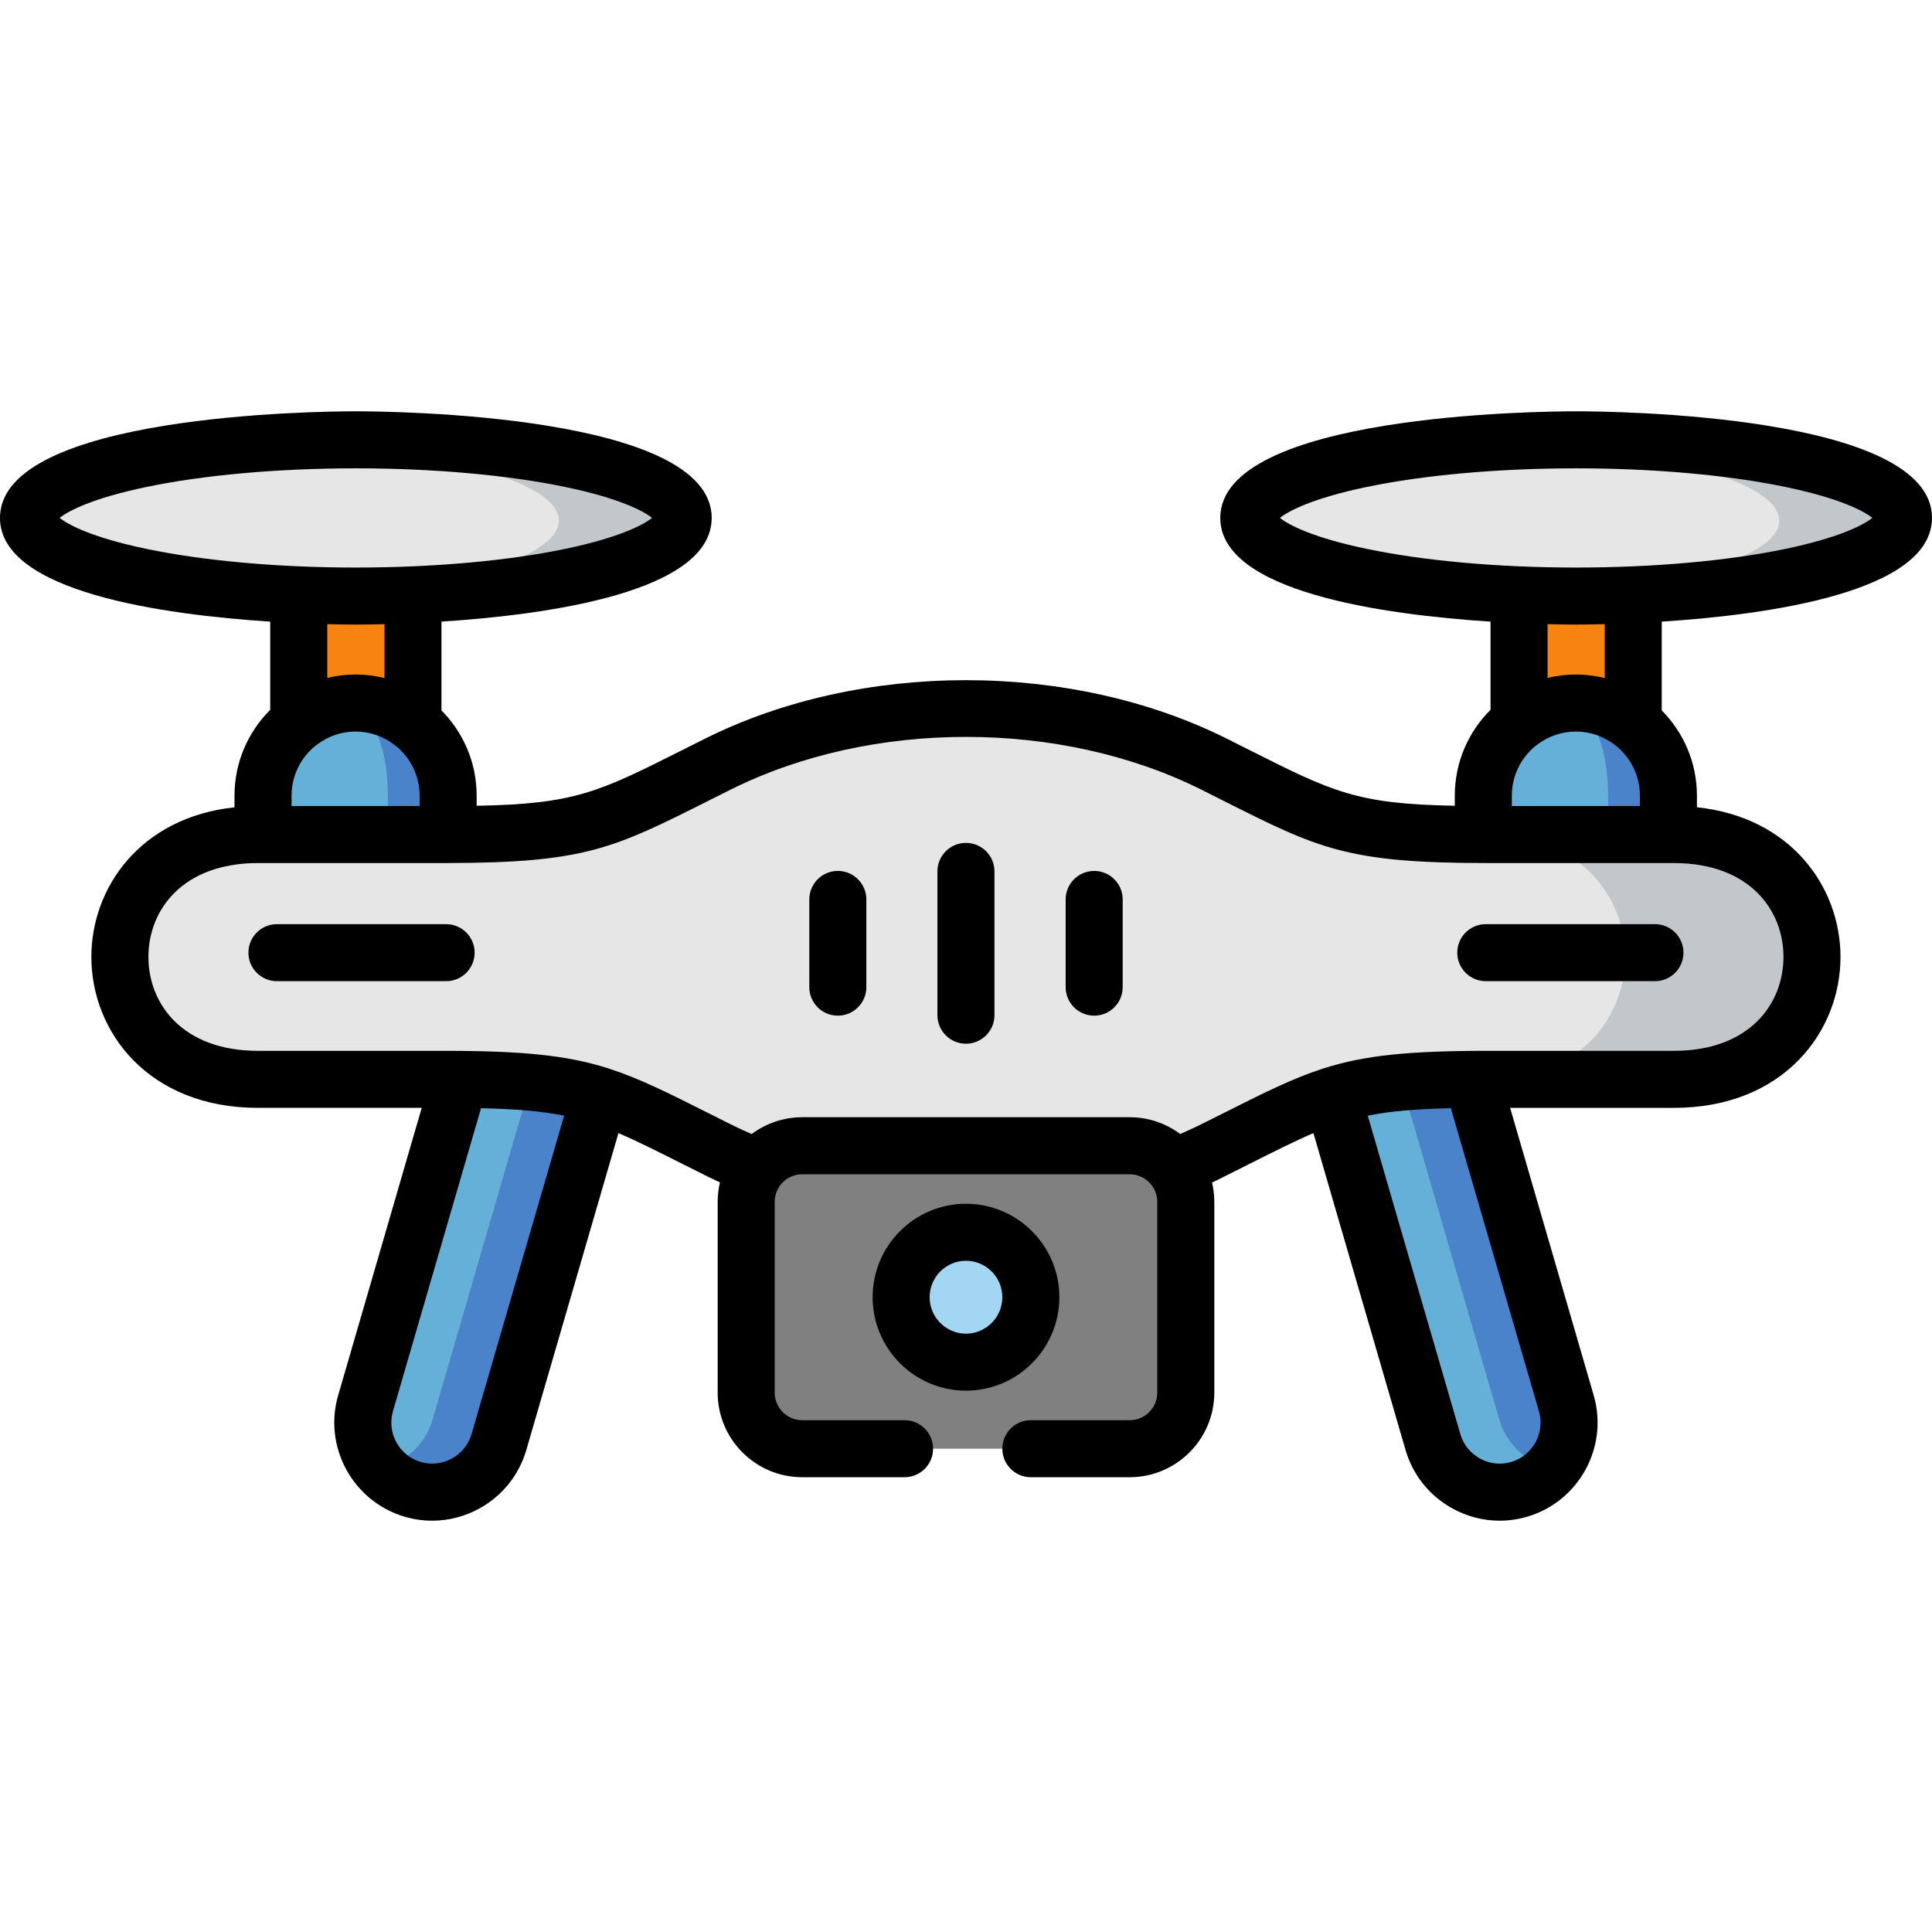
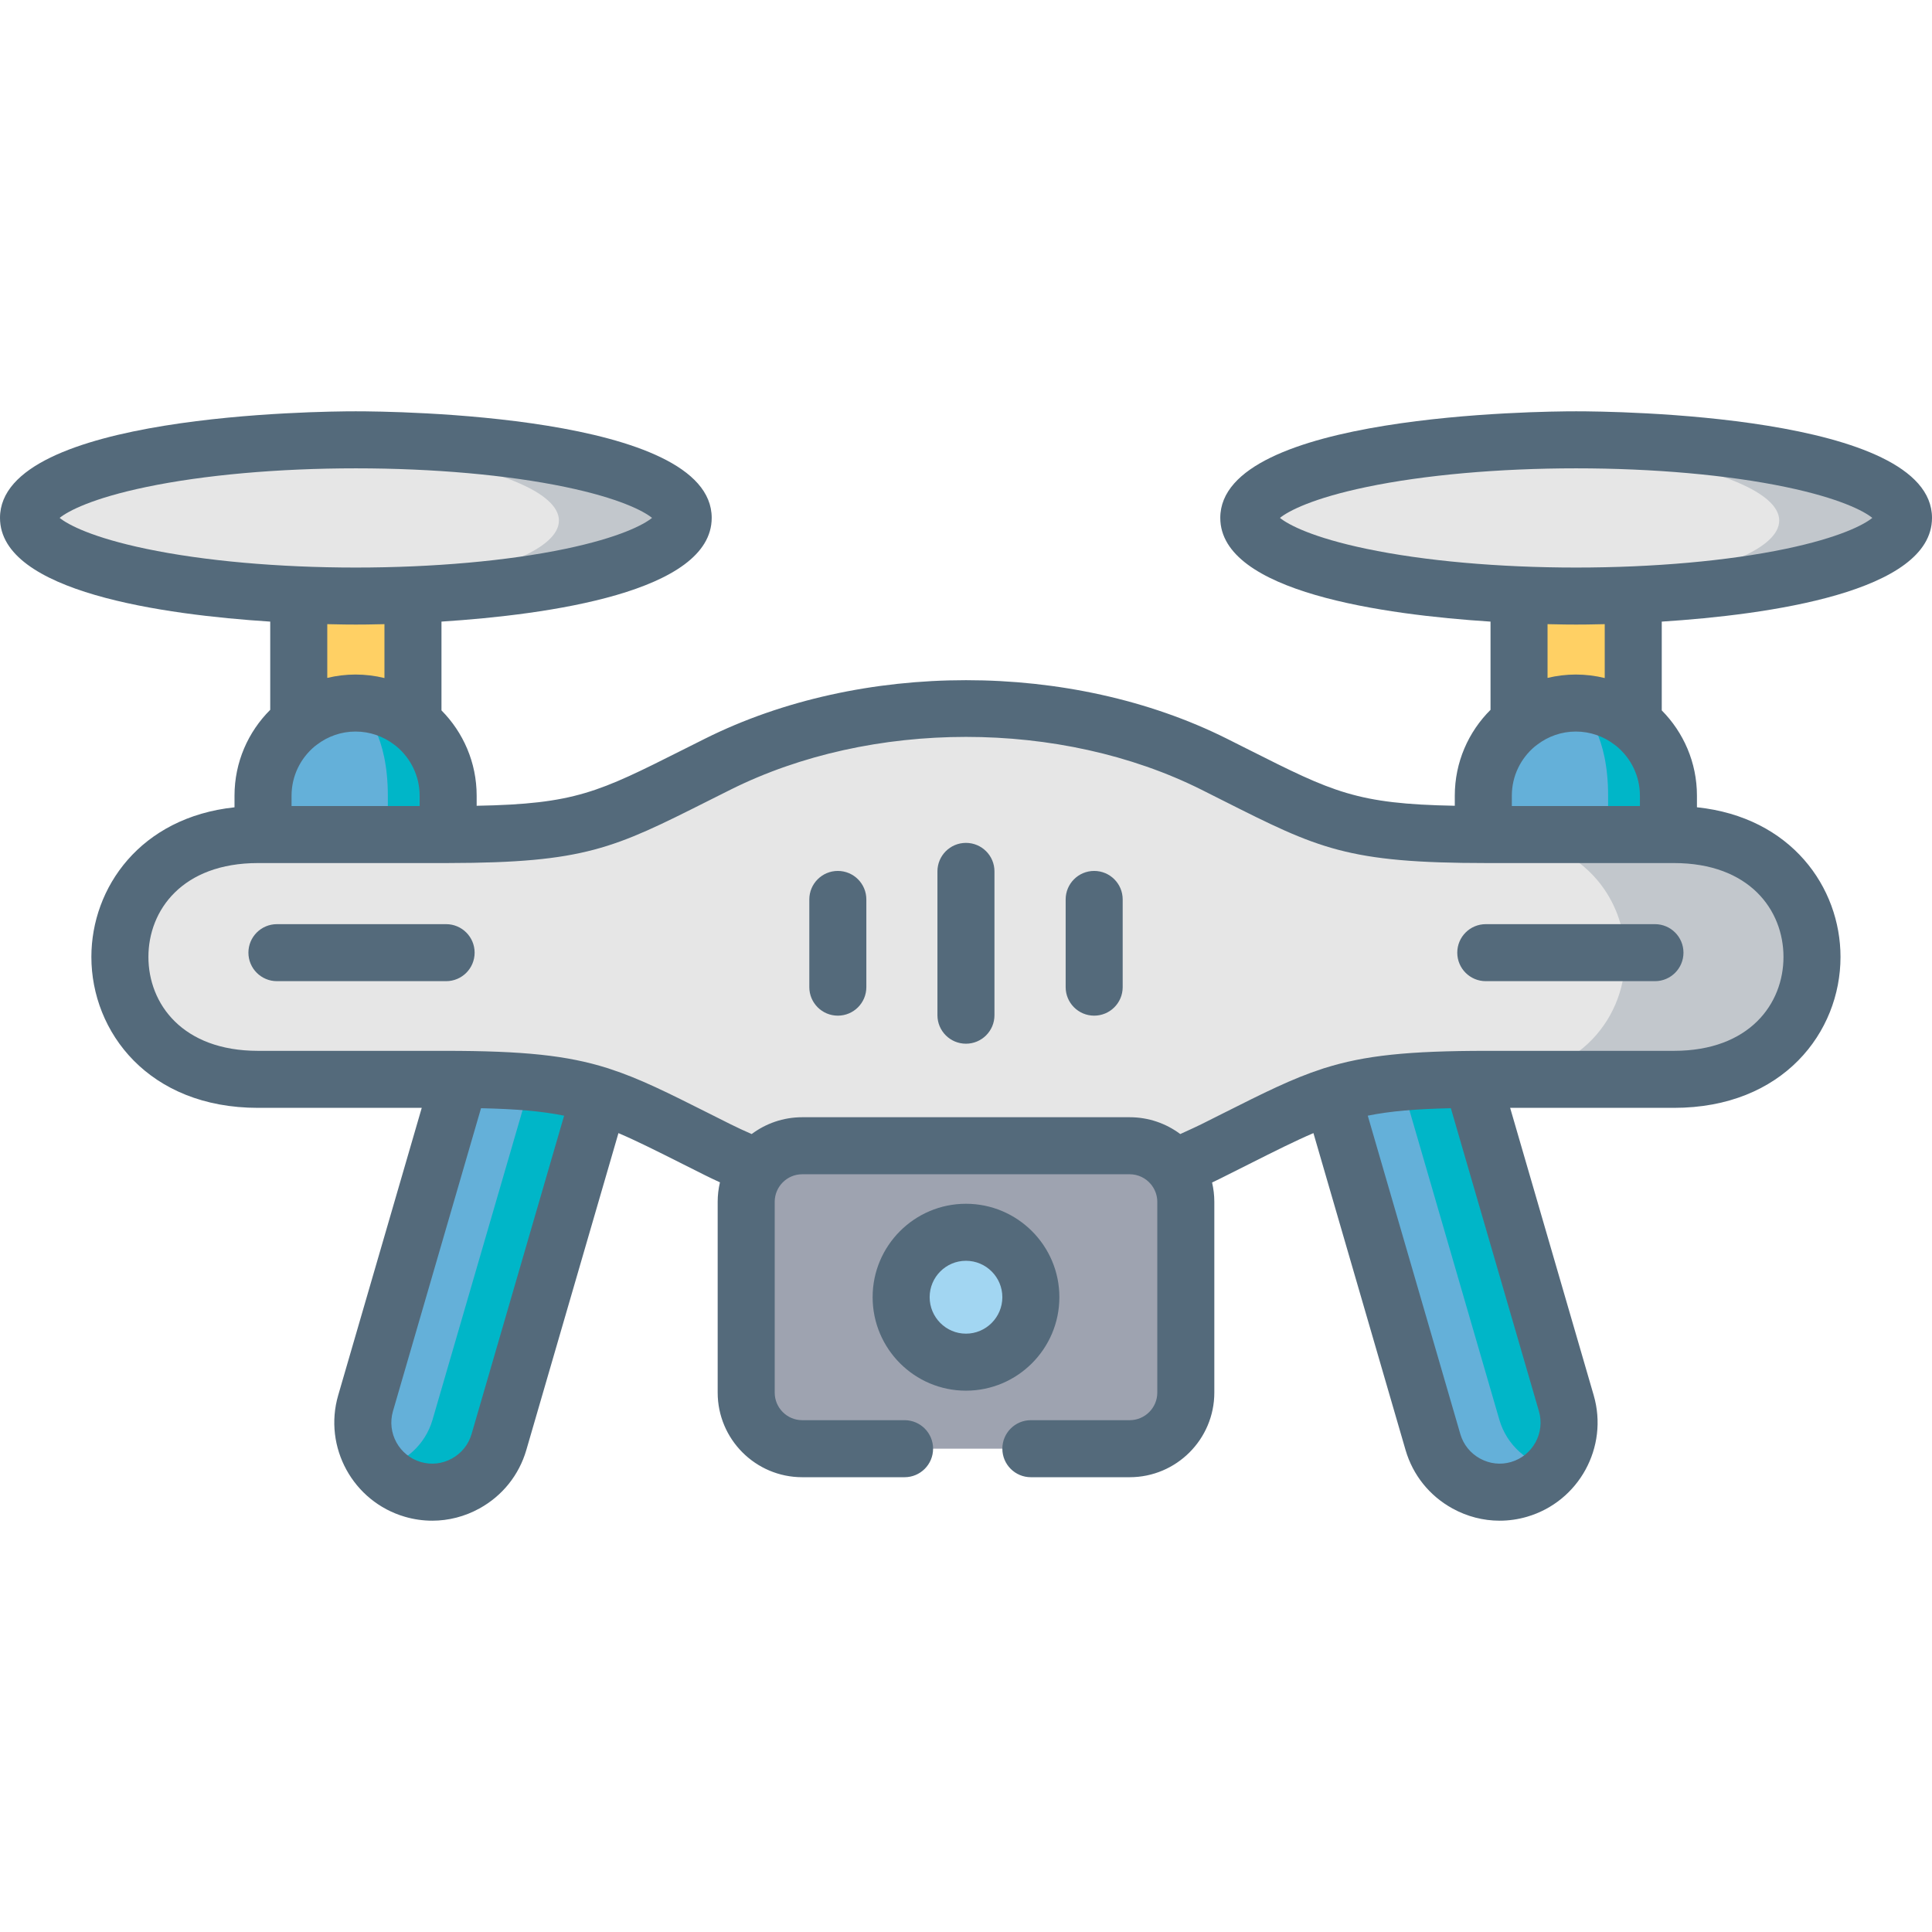
- <svg xmlns="http://www.w3.org/2000/svg" height="512pt" viewBox="0 -109 512 512" width="512pt">
-   <g fill-rule="evenodd">
-     <path d="m402.562 39.965v51.566c4.164-3.262 9.379-5.223 15.047-5.223 5.754 0 11.023 1.988 15.219 5.336v-51.68zm0 0" fill="#f78411" />
-     <path d="m417.695 7.555c-47.926 0-86.75 9.254-86.75 20.691s38.824 20.715 86.75 20.715c32.223 0 60.363-4.199 75.328-10.441 7.254-3.008 11.418-6.527 11.418-10.273s-4.164-7.238-11.418-10.273c-14.965-6.215-43.105-10.418-75.328-10.418zm0 0" fill="#e6e6e6" />
-     <path d="m493.023 17.973c-14.965-6.215-43.105-10.414-75.328-10.414-8.391 0-16.496.281-24.148.793 28.512.68 52.969 4.684 66.543 10.332 7.281 3.035 11.422 6.527 11.422 10.27 0 3.746-4.141 7.266-11.422 10.273-6.688 2.812-16.07 5.195-27.262 6.984-7.285 1.16-15.305 2.043-23.891 2.637 2.605.059 5.242.113 7.934.113h.82c5.16 0 10.203-.113 15.137-.312 25.762-1.078 47.609-4.879 60.191-10.129 7.258-3.008 11.422-6.527 11.422-10.273s-4.164-7.238-11.418-10.273zm0 0" fill="#c2c7cc" />
-     <path d="m79.172 39.965v51.566c4.168-3.262 9.383-5.223 15.051-5.223 5.723 0 11.023 1.988 15.219 5.336v-51.68zm0 0" fill="#f78411" />
-     <path d="m94.305 7.555c-47.922 0-86.746 9.254-86.746 20.691s38.824 20.715 86.746 20.715c32.223 0 60.367-4.199 75.301-10.441 7.285-3.008 11.449-6.527 11.449-10.273s-4.164-7.238-11.449-10.273c-14.934-6.215-43.078-10.418-75.301-10.418zm0 0" fill="#e6e6e6" />
-     <path d="m94.223 77.312c-5.668 0-10.883 1.957-15.051 5.223-5.754 4.512-9.465 11.492-9.465 19.324v10.078l24.938 15.805 24.117-15.578v-10.305c0-7.746-3.656-14.727-9.324-19.211-4.191-3.348-9.492-5.336-15.215-5.336zm0 0" fill="#64b0d9" />
-     <path d="m169.605 17.973c-14.934-6.215-43.078-10.414-75.301-10.414-8.391 0-16.492.281-24.172.793 28.535.68 52.996 4.684 66.57 10.332 7.281 3.035 11.418 6.527 11.418 10.27 0 3.746-4.137 7.266-11.418 10.273-6.719 2.812-16.07 5.195-27.266 6.984-7.281 1.16-15.301 2.043-23.891 2.637 2.609.059 5.242.113 7.906.113h.852c5.16 0 10.203-.113 15.133-.312 25.762-1.078 47.613-4.879 60.168-10.129 7.281-3.008 11.449-6.527 11.449-10.273s-4.164-7.238-11.449-10.273zm0 0" fill="#c2c7cc" />
-     <path d="m121.824 177.066-24.938 85.793c-2.836 9.734 2.805 20.008 12.523 22.844 9.723 2.836 19.98-2.809 22.816-12.543l26.695-91.836-14.086-22.508zm0 0" fill="#64b0d9" />
-     <path d="m93.457 77.312c3.598 1.73 9.324 9.027 9.324 24.547v10.305h15.984v-10.305c0-7.746-3.656-14.727-9.324-19.211-4.195-3.348-9.496-5.336-15.219-5.336zm0 0" fill="#4a83c9" />
-     <path d="m140.641 177.805-26.016 89.453c-1.953 6.727-7.48 11.492-13.914 12.855 2.238 2.582 5.215 4.57 8.699 5.59 9.723 2.84 19.98-2.809 22.816-12.543l26.695-91.836c-5.473-1.73-11.109-2.867-18.281-3.52zm0 0" fill="#4a83c9" />
-     <path d="m390.148 177.066 24.938 85.793c2.836 9.734-2.805 20.008-12.523 22.844-9.723 2.836-19.98-2.809-22.816-12.543l-26.695-91.836 14.113-22.508zm0 0" fill="#4a83c9" />
-     <path d="m371.359 177.805 25.988 89.453c1.953 6.727 7.48 11.492 13.914 12.855-2.211 2.582-5.188 4.57-8.699 5.59-9.723 2.84-19.98-2.809-22.816-12.543l-26.695-91.836c5.469-1.73 11.109-2.867 18.309-3.52zm0 0" fill="#64b0d9" />
-     <path d="m417.609 77.312c-5.668 0-10.883 1.957-15.051 5.223-5.75 4.512-9.465 11.492-9.465 19.324v10.078l24.938 15.805 24.117-15.578v-10.305c0-7.746-3.656-14.727-9.324-19.211-4.191-3.348-9.461-5.336-15.215-5.336zm0 0" fill="#64b0d9" />
-     <path d="m416.871 77.312c3.602 1.73 9.297 9.027 9.297 24.547v10.305h15.984v-10.305c0-7.746-3.656-14.727-9.324-19.211-4.195-3.348-9.465-5.336-15.219-5.336zm0 0" fill="#4a83c9" />
-     <path d="m158.922 181.324c8.867 2.836 17.316 7.379 31.285 14.359 3.402 1.703 6.945 3.266 10.656 4.711h110.242c3.715-1.445 7.258-3.008 10.656-4.711 14-6.98 22.418-11.523 31.289-14.359 5.469-1.73 11.109-2.867 18.309-3.52 7.508-.68 15.16-.766 22.699-.766h49.539c48.801 0 48.801-64.875 0-64.875h-50.363c-37.066-.059-41.742-3.773-71.473-18.645-39.395-19.695-92.133-19.695-131.555 0-29.73 14.871-34.375 18.586-71.445 18.645-16.238.027-32.477 0-48.688 0-52.09 0-49.707 64.875-1.699 64.875h49.535c7.539 0 15.191.086 22.73.766 7.172.652 12.809 1.789 18.281 3.52zm0 0" fill="#e6e6e6" />
-     <path d="m200.863 200.395c-1.953 2.527-3.117 5.676-3.117 9.109v50.547c0 8.172 6.688 14.871 14.852 14.871h86.777c8.188 0 14.879-6.699 14.879-14.871v-50.547c0-3.688-1.359-7.066-3.602-9.676-2.719-3.18-6.77-5.191-11.277-5.191h-86.777c-4.762-.004-9.012 2.266-11.734 5.758zm0 0" fill="#808080" />
-     <path d="m255.984 217.566c-9.492 0-17.172 7.691-17.172 17.195 0 9.508 7.68 17.227 17.172 17.227 9.496 0 17.203-7.719 17.203-17.227 0-9.504-7.707-17.195-17.203-17.195zm0 0" fill="#a2d6f2" />
-     <path d="m430.645 143.465c.57 16.602-11.617 33.574-36.586 33.574h49.539c48.801 0 48.801-64.875 0-64.875h-49.539c13.52 0 23.266 4.965 29.305 12.145 4.617 5.508 7.055 12.316 7.281 19.156zm0 0" fill="#c2c7cc" />
-   </g>
-   <path d="m512 28.246c0-27.453-84.652-28.246-94.305-28.246-9.656 0-94.309.793-94.309 28.246 0 19.68 43.422 25.672 71.617 27.488v23.379c-5.844 5.816-9.469 13.867-9.469 22.746v2.676c-26.039-.48-32.301-3.633-54.594-14.859-1.828-.922-3.754-1.891-5.801-2.914-41.348-20.676-96.934-20.676-138.309-.004-2.094 1.043-4.062 2.035-5.926 2.973-22.273 11.199-28.512 14.332-54.586 14.809v-2.68c0-8.805-3.566-16.789-9.324-22.598v-23.531c28.191-1.816 71.613-7.805 71.613-27.488 0-27.449-84.652-28.242-94.305-28.242-9.652 0-94.305.793-94.305 28.246 0 19.68 43.422 25.672 71.613 27.488v23.379c-5.84 5.816-9.465 13.867-9.465 22.746v3.086c-24.926 2.664-37.934 21.258-37.934 39.656 0 19.875 15.168 39.992 44.16 39.992h43.391l-22.137 76.152c-4.004 13.75 3.922 28.199 17.664 32.211 2.395.699 4.836 1.043 7.262 1.043 4.312 0 8.59-1.09 12.488-3.234 6.086-3.348 10.5-8.852 12.438-15.496l24.414-83.984c4.852 2.074 10.176 4.75 17.016 8.188 1.863.938 3.828 1.926 5.914 2.969 1.289.645 2.621 1.273 3.973 1.891-.395 1.66-.605 3.395-.605 5.172v50.547c0 12.363 10.051 22.426 22.406 22.426h27.121c4.176 0 7.559-3.383 7.559-7.555 0-4.176-3.383-7.559-7.559-7.559h-27.121c-4.023 0-7.293-3.281-7.293-7.312v-50.543c0-4.035 3.27-7.316 7.293-7.316h86.777c2.254 0 4.27 1.023 5.613 2.629.105.145.211.285.324.422.867 1.203 1.383 2.672 1.383 4.266v50.543c0 4.031-3.281 7.312-7.32 7.312h-26.188c-4.172 0-7.555 3.383-7.555 7.559 0 4.172 3.383 7.555 7.555 7.555h26.188c12.371 0 22.434-10.062 22.434-22.426v-50.547c0-1.762-.211-3.477-.598-5.125 1.449-.684 2.816-1.367 3.93-1.934 2.09-1.047 4.059-2.035 5.922-2.973 6.836-3.438 12.16-6.113 17.012-8.188l24.414 83.988c1.938 6.645 6.352 12.145 12.441 15.492 3.898 2.145 8.172 3.234 12.484 3.234 2.43 0 4.871-.344 7.262-1.043 13.746-4.012 21.668-18.461 17.668-32.207l-22.141-76.156h43.395c28.988 0 44.156-20.117 44.156-39.992 0-18.426-13.043-37.047-38.047-39.668v-3.074c0-8.805-3.562-16.789-9.324-22.598v-23.527c28.195-1.816 71.617-7.809 71.617-27.488zm-172.801 0c2.246-1.824 8.684-5.211 22.941-8.184 15.301-3.191 35.031-4.949 55.555-4.949 20.512 0 40.238 1.758 55.543 4.949 14.258 2.973 20.703 6.359 22.949 8.184-2.246 1.828-8.688 5.219-22.945 8.199-15.312 3.199-35.039 4.961-55.547 4.961-20.52 0-40.25-1.762-55.559-4.961-14.258-2.98-20.695-6.371-22.938-8.199zm88.73 60.148c.18.156.371.301.566.441 3.723 3.117 6.098 7.797 6.098 13.023v2.75h-33.941v-2.75c0-5.238 2.379-9.926 6.109-13.043.246-.168.48-.348.707-.539 2.832-2.129 6.336-3.41 10.141-3.41 3.883 0 7.453 1.324 10.32 3.527zm-350.664 13.465c0-5.234 2.379-9.922 6.105-13.043.25-.168.484-.348.711-.543 2.832-2.129 6.336-3.406 10.141-3.406 3.883 0 7.457 1.328 10.324 3.531.18.152.363.297.555.43 3.727 3.121 6.105 7.805 6.105 13.031v2.75h-33.941zm-61.457-73.613c2.246-1.824 8.684-5.211 22.941-8.184 15.305-3.191 35.031-4.949 55.555-4.949 20.516 0 40.242 1.758 55.547 4.949 14.254 2.973 20.699 6.359 22.949 8.184-2.25 1.828-8.691 5.219-22.949 8.199-15.309 3.199-35.035 4.961-55.547 4.961-20.52 0-40.25-1.762-55.559-4.961-14.254-2.98-20.691-6.371-22.938-8.199zm70.922 28.164c3.617.094 6.277.105 7.574.105 1.297 0 3.961-.012 7.578-.105v14.277c-2.457-.602-5.023-.93-7.664-.93-2.578 0-5.086.316-7.488.895zm38.238 214.637c-.809 2.773-2.66 5.074-5.211 6.48-2.547 1.402-5.469 1.73-8.23.922-5.75-1.676-9.062-7.723-7.387-13.48l23.336-80.281c9.336.207 16.098.777 22.02 1.98zm275.473 7.402c-2.758.809-5.68.477-8.227-.922-2.555-1.406-4.402-3.703-5.211-6.477l-24.531-84.383c5.922-1.207 12.684-1.777 22.02-1.98l23.336 80.281c1.68 5.758-1.637 11.805-7.387 13.48zm72.199-133.848c0 12.383-8.98 24.883-29.043 24.883h-49.539c-20.875 0-32.391 1.219-42.988 4.555-.043.012-.086.02-.129.031-.188.055-.367.121-.551.188-7.93 2.574-15.445 6.348-26.117 11.715-1.852.93-3.809 1.914-5.953 2.988-.621.316-3.211 1.527-5.535 2.574-3.742-2.797-8.387-4.457-13.41-4.457h-86.777c-5.02 0-9.656 1.66-13.395 4.457-1.938-.84-3.82-1.711-5.617-2.609-2.078-1.039-4.031-2.02-5.883-2.953-10.68-5.367-18.199-9.145-26.133-11.719-.18-.066-.355-.133-.539-.184-.043-.012-.086-.02-.125-.031-10.598-3.336-22.117-4.555-42.992-4.555h-49.539c-20.062 0-29.043-12.5-29.043-24.883 0-12.383 8.98-24.883 29.043-24.883h49.539c.27 0 .527 0 .797-.004.016 0 .031.004.051.004s.039-.004.062-.004c36.195-.062 43.895-3.926 68.871-16.484 1.855-.93 3.812-1.914 5.891-2.953 37.336-18.652 87.488-18.656 124.797-.004 2.031 1.02 3.945 1.984 5.762 2.898 25.238 12.711 32.859 16.547 69.914 16.547h49.539c20.062 0 29.043 12.496 29.043 24.883zm-47.371-73.914c-2.457-.602-5.02-.93-7.66-.93-2.578 0-5.086.316-7.492.895v-14.242c3.621.094 6.281.105 7.578.105 1.297 0 3.957-.012 7.574-.105zm0 0" />
-   <path d="m393.746 135.91c-4.172 0-7.555 3.383-7.555 7.555s3.383 7.555 7.555 7.555h44.836c4.172 0 7.555-3.383 7.555-7.555s-3.383-7.555-7.555-7.555zm0 0" />
-   <path d="m118.227 135.91h-44.836c-4.176 0-7.559 3.383-7.559 7.555s3.383 7.555 7.559 7.555h44.832c4.176 0 7.559-3.383 7.559-7.555s-3.383-7.555-7.555-7.555zm0 0" />
-   <path d="m222.035 121.805c-4.176 0-7.559 3.383-7.559 7.555v23.246c0 4.172 3.383 7.555 7.559 7.555 4.172 0 7.555-3.383 7.555-7.555v-23.246c0-4.172-3.383-7.555-7.555-7.555zm0 0" />
-   <path d="m255.984 114.371c-4.172 0-7.555 3.383-7.555 7.555v38.113c0 4.172 3.383 7.555 7.555 7.555 4.176 0 7.559-3.383 7.559-7.555v-38.113c0-4.172-3.383-7.555-7.559-7.555zm0 0" />
-   <path d="m280.746 234.762c0-13.648-11.109-24.75-24.762-24.75-13.637 0-24.73 11.102-24.73 24.75 0 13.668 11.094 24.781 24.73 24.781 13.652 0 24.762-11.113 24.762-24.781zm-24.762 9.672c-5.301 0-9.617-4.34-9.617-9.672 0-5.316 4.316-9.641 9.617-9.641 5.32 0 9.648 4.324 9.648 9.641 0 5.332-4.328 9.672-9.648 9.672zm0 0" />
-   <path d="m289.965 121.805c-4.172 0-7.555 3.383-7.555 7.555v23.246c0 4.172 3.383 7.555 7.555 7.555 4.176 0 7.559-3.383 7.559-7.555v-23.246c0-4.172-3.383-7.555-7.559-7.555zm0 0" />
+ <svg xmlns="http://www.w3.org/2000/svg" width="512" height="512" viewBox="0 0 512 512" fill="none">
+   <path fill-rule="evenodd" clip-rule="evenodd" d="M402.562 148.965V200.531C406.727 197.27 411.941 195.309 417.609 195.309C423.363 195.309 428.633 197.297 432.828 200.645V148.965H402.562Z" fill="#FFD064" />
+   <path fill-rule="evenodd" clip-rule="evenodd" d="M417.695 116.555C369.77 116.555 330.945 125.809 330.945 137.246C330.945 148.684 369.77 157.961 417.695 157.961C449.918 157.961 478.059 153.762 493.023 147.52C500.277 144.512 504.441 140.992 504.441 137.246C504.441 133.5 500.277 130.008 493.023 126.973C478.059 120.758 449.918 116.555 417.695 116.555V116.555Z" fill="#E6E6E6" />
+   <path fill-rule="evenodd" clip-rule="evenodd" d="M493.023 126.973C478.059 120.758 449.918 116.559 417.695 116.559C409.305 116.559 401.199 116.84 393.547 117.352C422.059 118.031 446.516 122.035 460.09 127.684C467.371 130.719 471.512 134.211 471.512 137.953C471.512 141.699 467.371 145.219 460.09 148.227C453.402 151.039 444.02 153.422 432.828 155.211C425.543 156.371 417.523 157.254 408.938 157.848C411.543 157.906 414.18 157.961 416.871 157.961H417.691C422.852 157.961 427.895 157.848 432.828 157.648C458.59 156.57 480.438 152.77 493.02 147.52C500.277 144.512 504.441 140.992 504.441 137.246C504.441 133.5 500.277 130.008 493.023 126.973V126.973Z" fill="#C2C7CC" />
+   <path fill-rule="evenodd" clip-rule="evenodd" d="M79.172 148.965V200.531C83.34 197.27 88.555 195.309 94.223 195.309C99.945 195.309 105.246 197.297 109.441 200.645V148.965H79.172Z" fill="#FFD064" />
+   <path fill-rule="evenodd" clip-rule="evenodd" d="M94.305 116.555C46.383 116.555 7.559 125.809 7.559 137.246C7.559 148.684 46.383 157.961 94.305 157.961C126.527 157.961 154.672 153.762 169.605 147.52C176.891 144.512 181.055 140.992 181.055 137.246C181.055 133.5 176.891 130.008 169.605 126.973C154.672 120.758 126.527 116.555 94.305 116.555V116.555Z" fill="#E6E6E6" />
+   <path fill-rule="evenodd" clip-rule="evenodd" d="M94.223 186.312C88.555 186.312 83.34 188.27 79.172 191.535C73.418 196.047 69.707 203.027 69.707 210.859V220.938L94.644 236.742L118.762 221.164V210.859C118.762 203.113 115.105 196.133 109.438 191.648C105.246 188.301 99.945 186.312 94.223 186.312Z" fill="#64B0D9" />
+   <path fill-rule="evenodd" clip-rule="evenodd" d="M169.605 126.973C154.672 120.758 126.527 116.559 94.305 116.559C85.914 116.559 77.812 116.84 70.133 117.352C98.668 118.031 123.129 122.035 136.703 127.684C143.984 130.719 148.121 134.211 148.121 137.953C148.121 141.699 143.984 145.219 136.703 148.227C129.984 151.039 120.633 153.422 109.438 155.211C102.156 156.371 94.137 157.254 85.547 157.848C88.156 157.906 90.789 157.961 93.453 157.961H94.305C99.465 157.961 104.508 157.848 109.438 157.648C135.199 156.57 157.051 152.77 169.605 147.52C176.887 144.512 181.055 140.992 181.055 137.246C181.055 133.5 176.891 130.008 169.605 126.973Z" fill="#C2C7CC" />
+   <path fill-rule="evenodd" clip-rule="evenodd" d="M121.824 286.066L96.886 371.859C94.05 381.594 99.691 391.867 109.409 394.703C119.132 397.539 129.39 391.895 132.226 382.16L158.921 290.324L144.835 267.816L121.824 286.066Z" fill="#64B0D9" />
+   <path fill-rule="evenodd" clip-rule="evenodd" d="M93.457 186.312C97.055 188.043 102.781 195.34 102.781 210.859V221.164H118.766V210.859C118.766 203.113 115.109 196.133 109.441 191.648C105.246 188.301 99.945 186.312 94.223 186.312H93.457Z" fill="#00B6C8" />
+   <path fill-rule="evenodd" clip-rule="evenodd" d="M140.641 286.805L114.625 376.258C112.672 382.984 107.145 387.75 100.711 389.113C102.949 391.695 105.926 393.684 109.41 394.703C119.133 397.543 129.391 391.895 132.227 382.16L158.922 290.324C153.449 288.594 147.812 287.457 140.641 286.805V286.805Z" fill="#00B6C8" />
+   <path fill-rule="evenodd" clip-rule="evenodd" d="M390.148 286.066L415.086 371.859C417.922 381.594 412.281 391.867 402.562 394.703C392.84 397.539 382.582 391.895 379.746 382.16L353.051 290.324L367.164 267.816L390.148 286.066Z" fill="#00B6C8" />
+   <path fill-rule="evenodd" clip-rule="evenodd" d="M371.359 286.805L397.348 376.258C399.301 382.984 404.828 387.75 411.262 389.113C409.051 391.695 406.074 393.684 402.562 394.703C392.84 397.543 382.582 391.895 379.746 382.16L353.051 290.324C358.52 288.594 364.16 287.457 371.359 286.805V286.805Z" fill="#64B0D9" />
+   <path fill-rule="evenodd" clip-rule="evenodd" d="M417.609 186.312C411.941 186.312 406.727 188.27 402.559 191.535C396.809 196.047 393.094 203.027 393.094 210.859V220.938L418.031 236.742L442.148 221.164V210.859C442.148 203.113 438.492 196.133 432.824 191.648C428.633 188.301 423.363 186.312 417.609 186.312Z" fill="#64B0D9" />
+   <path fill-rule="evenodd" clip-rule="evenodd" d="M416.871 186.312C420.473 188.043 426.168 195.34 426.168 210.859V221.164H442.152V210.859C442.152 203.113 438.496 196.133 432.828 191.648C428.633 188.301 423.363 186.312 417.609 186.312H416.871Z" fill="#00B6C8" />
+   <path fill-rule="evenodd" clip-rule="evenodd" d="M158.922 290.324C167.789 293.16 176.238 297.703 190.207 304.684C193.609 306.387 197.152 307.949 200.863 309.395H311.105C314.82 307.949 318.363 306.387 321.762 304.684C335.762 297.703 344.18 293.16 353.051 290.324C358.519 288.594 364.16 287.457 371.359 286.805C378.867 286.125 386.519 286.039 394.059 286.039H443.598C492.398 286.039 492.398 221.164 443.598 221.164H393.234C356.168 221.105 351.492 217.391 321.762 202.52C282.367 182.824 229.629 182.824 190.207 202.52C160.477 217.391 155.832 221.105 118.762 221.164C102.523 221.191 86.285 221.164 70.074 221.164C17.984 221.164 20.367 286.039 68.375 286.039H117.91C125.449 286.039 133.102 286.125 140.641 286.805C147.812 287.457 153.449 288.594 158.922 290.324V290.324Z" fill="#E6E6E6" />
+   <path fill-rule="evenodd" clip-rule="evenodd" d="M200.863 309.395C198.91 311.922 197.746 315.07 197.746 318.504V369.051C197.746 377.223 204.434 383.922 212.598 383.922H299.375C307.562 383.922 314.254 377.223 314.254 369.051V318.504C314.254 314.816 312.895 311.438 310.652 308.828C307.934 305.648 303.883 303.637 299.375 303.637H212.598C207.836 303.633 203.586 305.902 200.863 309.395V309.395Z" fill="#9EA3B0" />
+   <path fill-rule="evenodd" clip-rule="evenodd" d="M255.984 326.566C246.492 326.566 238.812 334.258 238.812 343.762C238.812 353.27 246.492 360.988 255.984 360.988C265.48 360.988 273.188 353.27 273.188 343.762C273.188 334.258 265.48 326.566 255.984 326.566Z" fill="#A2D6F2" />
+   <path fill-rule="evenodd" clip-rule="evenodd" d="M430.645 252.465C431.215 269.066 419.027 286.039 394.059 286.039H443.598C492.398 286.039 492.398 221.164 443.598 221.164H394.059C407.578 221.164 417.324 226.129 423.363 233.309C427.98 238.816 430.418 245.625 430.645 252.465Z" fill="#C2C7CC" />
+   <path d="M512 137.246C512 109.793 427.348 109 417.695 109C408.039 109 323.387 109.793 323.387 137.246C323.387 156.926 366.809 162.918 395.004 164.734V188.113C389.16 193.93 385.535 201.98 385.535 210.859V213.535C359.496 213.055 353.234 209.902 330.941 198.676C329.113 197.754 327.188 196.785 325.141 195.762C283.793 175.086 228.207 175.086 186.832 195.758C184.738 196.801 182.77 197.793 180.906 198.73C158.633 209.93 152.395 213.063 126.32 213.539V210.859C126.32 202.055 122.754 194.07 116.996 188.262V164.73C145.188 162.914 188.609 156.926 188.609 137.242C188.609 109.793 103.957 109 94.305 109C84.652 109 0 109.793 0 137.246C0 156.926 43.422 162.918 71.613 164.734V188.113C65.773 193.93 62.148 201.98 62.148 210.859V213.945C37.223 216.609 24.215 235.203 24.215 253.602C24.215 273.477 39.383 293.594 68.375 293.594H111.766L89.629 369.746C85.625 383.496 93.551 397.945 107.293 401.957C109.687 402.656 112.129 403 114.555 403C118.867 403 123.145 401.91 127.043 399.766C133.129 396.418 137.543 390.914 139.48 384.27L163.895 300.285C168.746 302.359 174.07 305.035 180.91 308.473C182.773 309.41 184.738 310.398 186.824 311.441C188.113 312.086 189.445 312.715 190.797 313.332C190.402 314.992 190.191 316.727 190.191 318.504V369.051C190.191 381.414 200.242 391.477 212.598 391.477H239.719C243.895 391.477 247.277 388.094 247.277 383.922C247.277 379.746 243.895 376.363 239.719 376.363H212.598C208.574 376.363 205.305 373.082 205.305 369.051V318.508C205.305 314.473 208.574 311.191 212.598 311.191H299.375C301.629 311.191 303.645 312.215 304.988 313.82C305.094 313.965 305.199 314.105 305.312 314.242C306.18 315.445 306.695 316.914 306.695 318.508V369.051C306.695 373.082 303.414 376.363 299.375 376.363H273.188C269.016 376.363 265.633 379.746 265.633 383.922C265.633 388.094 269.016 391.477 273.188 391.477H299.375C311.746 391.477 321.809 381.414 321.809 369.051V318.504C321.809 316.742 321.598 315.027 321.211 313.379C322.66 312.695 324.027 312.012 325.141 311.445C327.23 310.398 329.199 309.41 331.062 308.473C337.898 305.035 343.223 302.359 348.074 300.285L372.488 384.273C374.426 390.918 378.84 396.418 384.93 399.766C388.828 401.91 393.102 403 397.414 403C399.844 403 402.285 402.656 404.676 401.957C418.422 397.945 426.344 383.496 422.344 369.75L400.203 293.594H443.598C472.586 293.594 487.754 273.477 487.754 253.602C487.754 235.176 474.711 216.555 449.707 213.934V210.859C449.707 202.055 446.145 194.07 440.383 188.262V164.734C468.578 162.918 512 156.926 512 137.246ZM339.199 137.246C341.445 135.422 347.883 132.035 362.141 129.062C377.441 125.871 397.172 124.113 417.695 124.113C438.207 124.113 457.934 125.871 473.238 129.062C487.496 132.035 493.941 135.422 496.188 137.246C493.941 139.074 487.5 142.465 473.242 145.445C457.93 148.645 438.203 150.406 417.695 150.406C397.176 150.406 377.445 148.645 362.137 145.445C347.879 142.465 341.441 139.074 339.199 137.246ZM427.93 197.395C428.109 197.551 428.301 197.695 428.496 197.836C432.219 200.953 434.594 205.633 434.594 210.859V213.609H400.652V210.859C400.652 205.621 403.031 200.934 406.762 197.816C407.008 197.648 407.242 197.469 407.469 197.277C410.301 195.148 413.805 193.867 417.609 193.867C421.492 193.867 425.062 195.191 427.93 197.395V197.395ZM77.266 210.859C77.266 205.625 79.644 200.938 83.371 197.816C83.621 197.648 83.856 197.469 84.082 197.273C86.914 195.145 90.418 193.867 94.223 193.867C98.106 193.867 101.68 195.195 104.547 197.398C104.727 197.551 104.91 197.695 105.102 197.828C108.828 200.949 111.207 205.633 111.207 210.859V213.609H77.266V210.859ZM15.809 137.246C18.055 135.422 24.492 132.035 38.75 129.062C54.055 125.871 73.781 124.113 94.305 124.113C114.82 124.113 134.547 125.871 149.852 129.062C164.105 132.035 170.551 135.422 172.801 137.246C170.551 139.074 164.109 142.465 149.852 145.445C134.543 148.645 114.816 150.406 94.305 150.406C73.785 150.406 54.055 148.645 38.746 145.445C24.492 142.465 18.055 139.074 15.809 137.246ZM86.731 165.41C90.348 165.504 93.008 165.516 94.305 165.516C95.602 165.516 98.266 165.504 101.883 165.41V179.688C99.426 179.086 96.859 178.758 94.219 178.758C91.641 178.758 89.133 179.074 86.731 179.652V165.41ZM124.969 380.047C124.16 382.82 122.309 385.121 119.758 386.527C117.211 387.93 114.289 388.258 111.527 387.449C105.777 385.773 102.465 379.727 104.141 373.969L127.477 293.688C136.813 293.895 143.574 294.465 149.496 295.668L124.969 380.047ZM400.441 387.449C397.684 388.258 394.762 387.926 392.215 386.527C389.66 385.121 387.813 382.824 387.004 380.051L362.473 295.668C368.395 294.461 375.156 293.891 384.492 293.688L407.828 373.969C409.508 379.727 406.191 385.773 400.441 387.449V387.449ZM472.641 253.602C472.641 265.984 463.66 278.484 443.598 278.484H394.059C373.184 278.484 361.668 279.703 351.07 283.039C351.027 283.051 350.984 283.059 350.941 283.07C350.754 283.125 350.574 283.191 350.391 283.258C342.461 285.832 334.945 289.605 324.273 294.973C322.422 295.902 320.465 296.887 318.32 297.961C317.699 298.277 315.109 299.488 312.785 300.535C309.043 297.738 304.398 296.078 299.375 296.078H212.598C207.578 296.078 202.941 297.738 199.203 300.535C197.266 299.695 195.383 298.824 193.586 297.926C191.508 296.887 189.555 295.906 187.703 294.973C177.023 289.605 169.504 285.828 161.57 283.254C161.391 283.188 161.215 283.121 161.031 283.07C160.988 283.059 160.945 283.051 160.906 283.039C150.309 279.703 138.789 278.484 117.914 278.484H68.375C48.312 278.484 39.332 265.984 39.332 253.602C39.332 241.219 48.312 228.719 68.375 228.719H117.914C118.184 228.719 118.441 228.719 118.711 228.715C118.727 228.715 118.742 228.719 118.762 228.719C118.781 228.719 118.801 228.715 118.824 228.715C155.02 228.652 162.719 224.789 187.695 212.23C189.551 211.301 191.508 210.316 193.586 209.277C230.922 190.625 281.074 190.621 318.383 209.273C320.414 210.293 322.328 211.258 324.145 212.172C349.383 224.883 357.004 228.719 394.059 228.719H443.598C463.66 228.719 472.641 241.215 472.641 253.602V253.602ZM425.27 179.688C422.813 179.086 420.25 178.758 417.609 178.758C415.031 178.758 412.523 179.074 410.117 179.652V165.41C413.738 165.504 416.398 165.516 417.695 165.516C418.992 165.516 421.652 165.504 425.27 165.41V179.688Z" fill="#546A7B" />
+   <path d="M393.746 244.91C389.574 244.91 386.191 248.293 386.191 252.465C386.191 256.637 389.574 260.02 393.746 260.02H438.582C442.754 260.02 446.137 256.637 446.137 252.465C446.137 248.293 442.754 244.91 438.582 244.91H393.746Z" fill="#546A7B" />
+   <path d="M118.227 244.91H73.391C69.215 244.91 65.832 248.293 65.832 252.465C65.832 256.637 69.215 260.02 73.391 260.02H118.223C122.398 260.02 125.781 256.637 125.781 252.465C125.781 248.293 122.398 244.91 118.227 244.91Z" fill="#546A7B" />
+   <path d="M222.035 230.805C217.859 230.805 214.477 234.188 214.477 238.359V261.605C214.477 265.777 217.859 269.16 222.035 269.16C226.207 269.16 229.59 265.777 229.59 261.605V238.359C229.59 234.188 226.207 230.805 222.035 230.805Z" fill="#546A7B" />
+   <path d="M255.984 223.371C251.812 223.371 248.43 226.754 248.43 230.926V269.039C248.43 273.211 251.812 276.594 255.984 276.594C260.16 276.594 263.543 273.211 263.543 269.039V230.926C263.543 226.754 260.16 223.371 255.984 223.371V223.371Z" fill="#546A7B" />
+   <path d="M280.746 343.762C280.746 330.113 269.637 319.012 255.984 319.012C242.348 319.012 231.254 330.113 231.254 343.762C231.254 357.43 242.348 368.543 255.984 368.543C269.637 368.543 280.746 357.43 280.746 343.762V343.762ZM255.984 353.434C250.684 353.434 246.367 349.094 246.367 343.762C246.367 338.445 250.684 334.121 255.984 334.121C261.305 334.121 265.633 338.445 265.633 343.762C265.633 349.094 261.305 353.434 255.984 353.434V353.434Z" fill="#546A7B" />
+   <path d="M289.965 230.805C285.793 230.805 282.41 234.188 282.41 238.359V261.605C282.41 265.777 285.793 269.16 289.965 269.16C294.141 269.16 297.523 265.777 297.523 261.605V238.359C297.523 234.188 294.141 230.805 289.965 230.805Z" fill="#546A7B" />
</svg>
